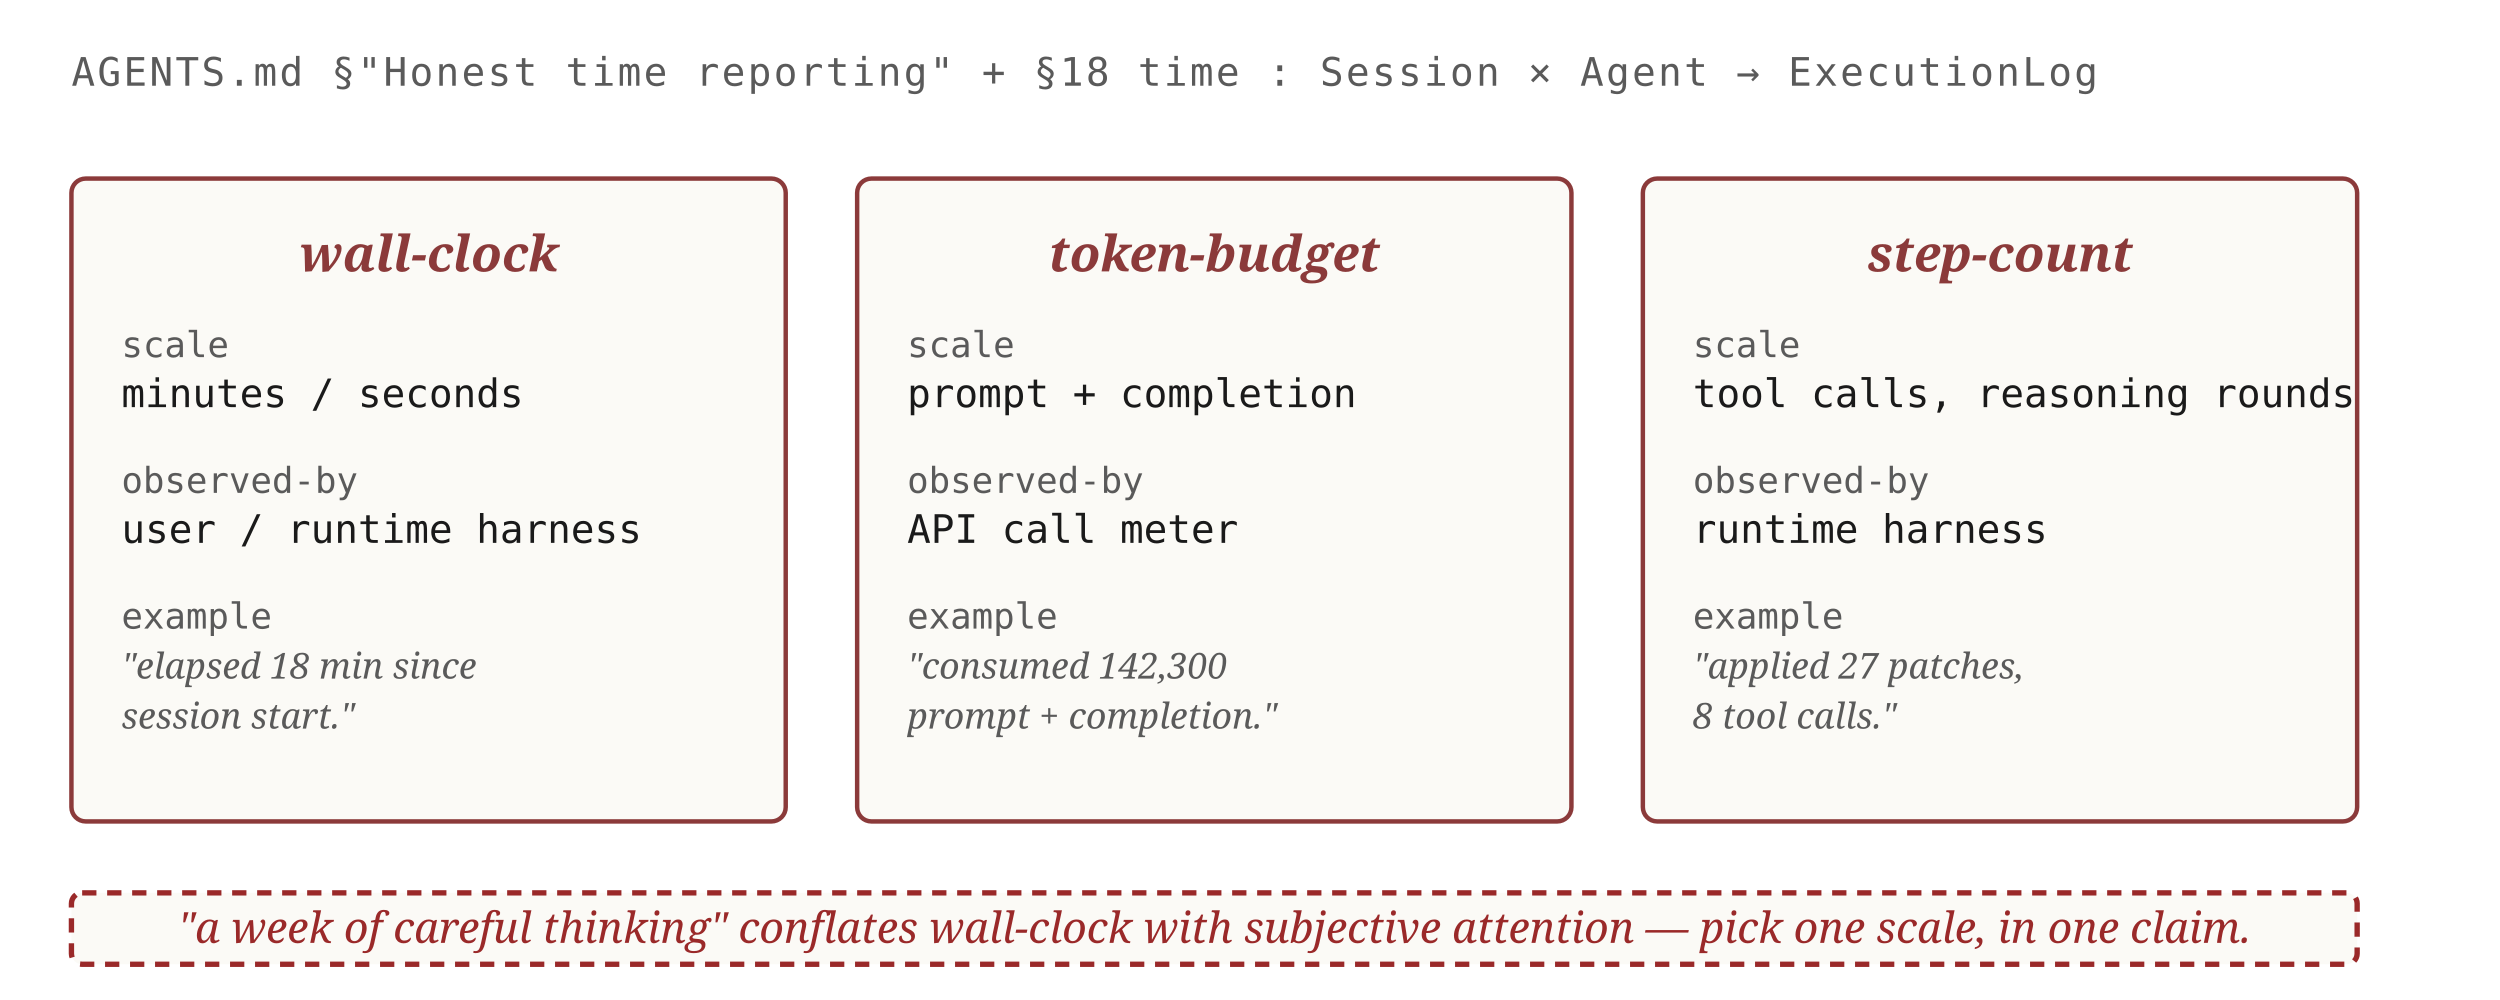
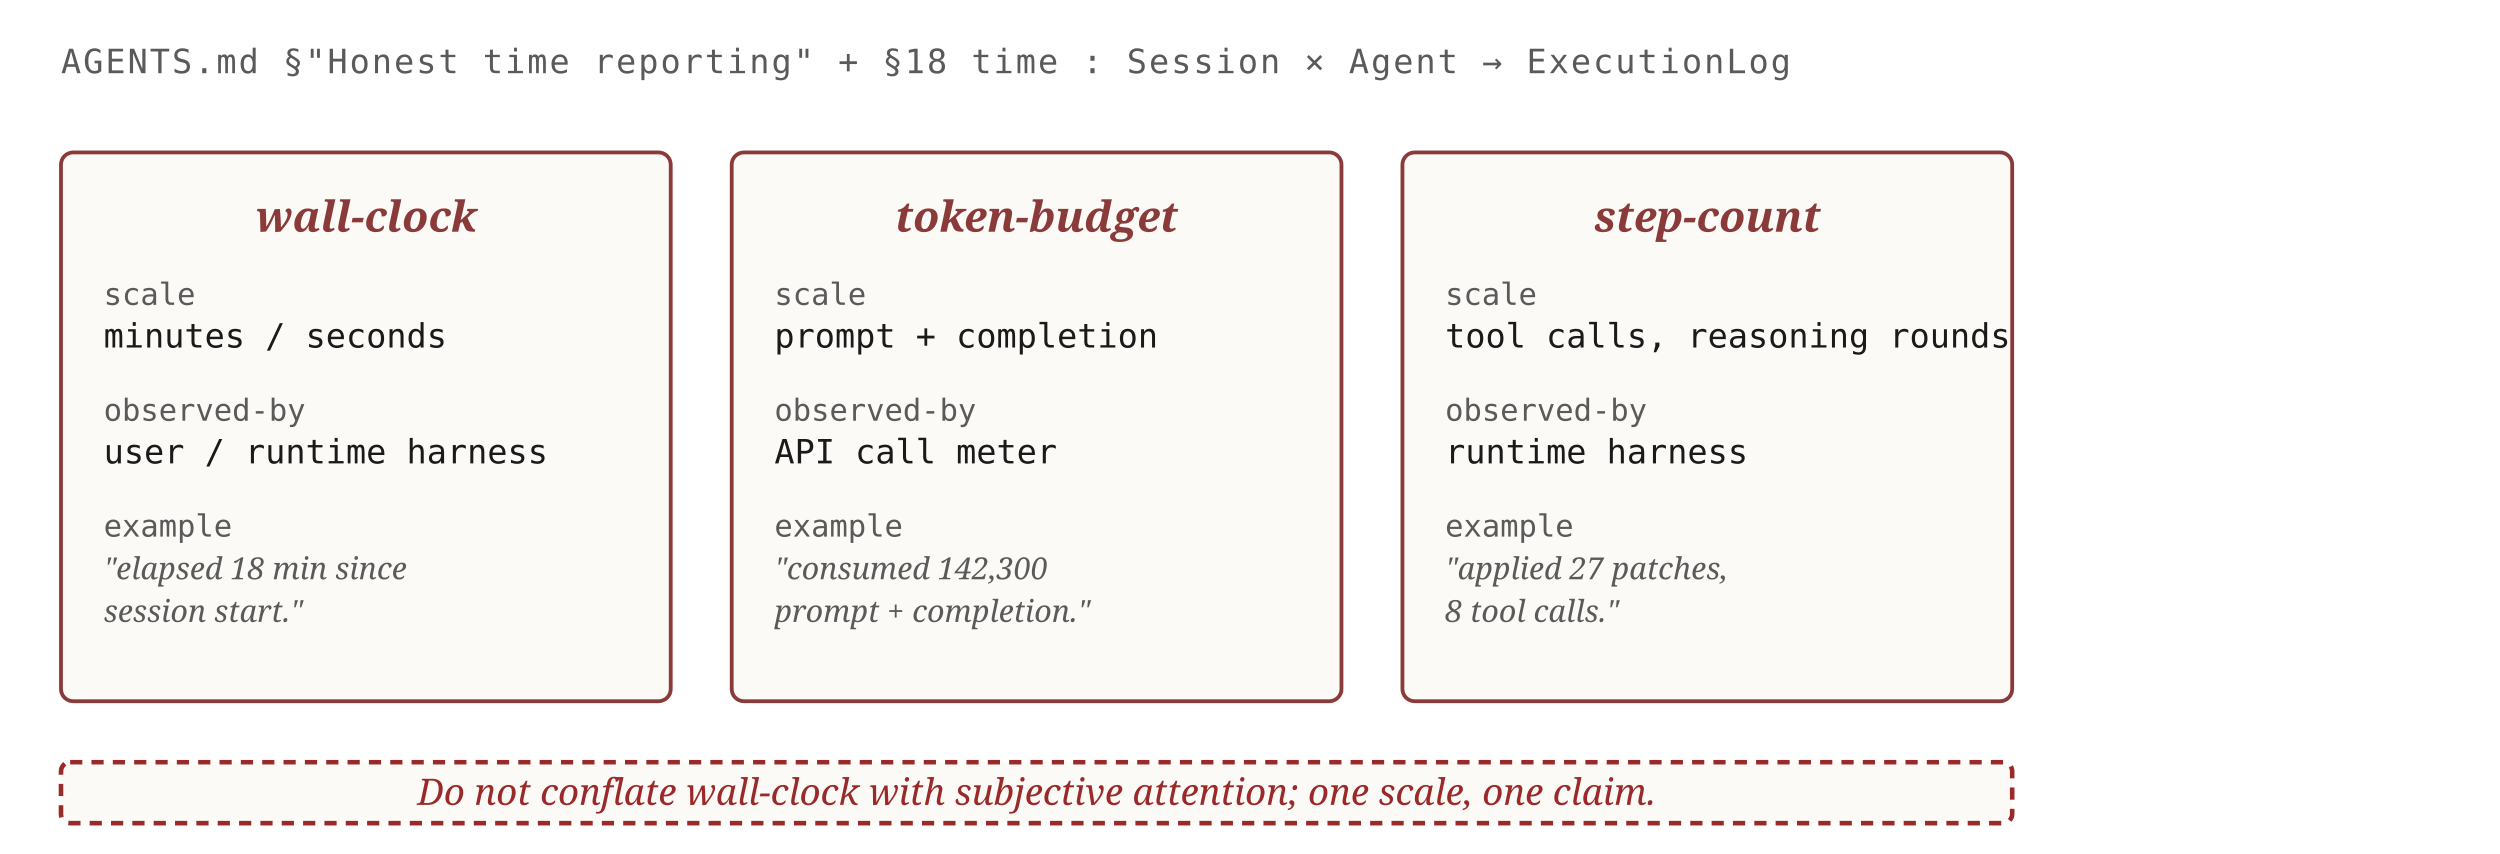
- <svg xmlns="http://www.w3.org/2000/svg" viewBox="0 0 700 280" role="img" aria-labelledby="rb-title" preserveAspectRatio="xMidYMid meet">
+ <svg xmlns="http://www.w3.org/2000/svg" viewBox="0 0 820 280" role="img" aria-labelledby="rb-title" preserveAspectRatio="xMidYMid meet">
  <defs>
    <style>
      .rb-col { fill: #fbfaf6; stroke: #8b3a3a; stroke-width: 1.25; }
      .rb-col-hdr { fill: #fbfaf6; stroke: #8b3a3a; stroke-width: 1.25; stroke-dasharray: 2 2; }
      .rb-text-scale { font-family: Georgia, "Iowan Old Style", serif; font-size: 14px; fill: #8b3a3a; text-anchor: middle; font-style: italic; font-weight: 600; }
      .rb-text-label { font-family: "SF Mono", Menlo, Consolas, monospace; font-size: 10px; fill: #5a5a5a; text-anchor: start; }
      .rb-text-value { font-family: "SF Mono", Menlo, Consolas, monospace; font-size: 11px; fill: #1a1a1a; text-anchor: start; }
      .rb-text-note { fill: #5a5a5a; font-family: Georgia, "Iowan Old Style", serif; font-size: 10px; text-anchor: start; font-style: italic; }
      .rb-arrow { stroke: #5a5a5a; stroke-width: 1; fill: none; }
      .rb-section { font-family: "SF Mono", Menlo, Consolas, monospace; font-size: 11px; fill: #5a5a5a; letter-spacing: 0.06em; text-anchor: start; }
      .rb-combined { fill: #fbfaf6; stroke: #9a2929; stroke-width: 1.5; stroke-dasharray: 4 3; }
      .rb-combined-text { font-family: Georgia, "Iowan Old Style", serif; font-size: 12px; fill: #9a2929; text-anchor: middle; font-style: italic; }
      .rb-rule { stroke: #d4d0c8; stroke-width: 1; fill: none; }
    </style>
    <marker id="rb-head" markerWidth="8" markerHeight="8" refX="7" refY="4" orient="auto">
      <path d="M0,0 L8,4 L0,8 z" fill="#5a5a5a" />
    </marker>
  </defs>
  <text class="rb-section" x="20" y="24">AGENTS.md §"Honest time reporting" + §18  time : Session × Agent → ExecutionLog</text>
  <g transform="translate(20, 50)">
    <g transform="translate(0, 0)">
      <rect class="rb-col" x="0" y="0" width="200" height="180" rx="4" />
      <text class="rb-text-scale" x="100" y="26">wall-clock</text>
      <text class="rb-text-label" x="14" y="50">scale</text>
      <text class="rb-text-value" x="14" y="64">minutes / seconds</text>
      <text class="rb-text-label" x="14" y="88">observed-by</text>
      <text class="rb-text-value" x="14" y="102">user / runtime harness</text>
      <text class="rb-text-label" x="14" y="126">example</text>
      <text class="rb-text-note" x="14" y="140">"elapsed 18 min since</text>
      <text class="rb-text-note" x="14" y="154">session start."</text>
    </g>
    <g transform="translate(220, 0)">
      <rect class="rb-col" x="0" y="0" width="200" height="180" rx="4" />
      <text class="rb-text-scale" x="100" y="26">token-budget</text>
      <text class="rb-text-label" x="14" y="50">scale</text>
      <text class="rb-text-value" x="14" y="64">prompt + completion</text>
      <text class="rb-text-label" x="14" y="88">observed-by</text>
      <text class="rb-text-value" x="14" y="102">API call meter</text>
      <text class="rb-text-label" x="14" y="126">example</text>
      <text class="rb-text-note" x="14" y="140">"consumed 142,300</text>
      <text class="rb-text-note" x="14" y="154">prompt + completion."</text>
    </g>
    <g transform="translate(440, 0)">
      <rect class="rb-col" x="0" y="0" width="200" height="180" rx="4" />
      <text class="rb-text-scale" x="100" y="26">step-count</text>
      <text class="rb-text-label" x="14" y="50">scale</text>
      <text class="rb-text-value" x="14" y="64">tool calls, reasoning rounds</text>
      <text class="rb-text-label" x="14" y="88">observed-by</text>
      <text class="rb-text-value" x="14" y="102">runtime harness</text>
      <text class="rb-text-label" x="14" y="126">example</text>
      <text class="rb-text-note" x="14" y="140">"applied 27 patches,</text>
      <text class="rb-text-note" x="14" y="154">8 tool calls."</text>
    </g>
  </g>
  <g transform="translate(20, 250)">
    <rect class="rb-combined" x="0" y="0" width="640" height="20" rx="3" />
-     <text class="rb-combined-text" x="320" y="14">"a week of careful thinking" conflates wall-clock with subjective attention — pick one scale, in one claim.</text>
+     <text class="rb-combined-text" x="320" y="14">Do not conflate wall-clock with subjective attention; one scale, one claim.</text>
  </g>
</svg>
